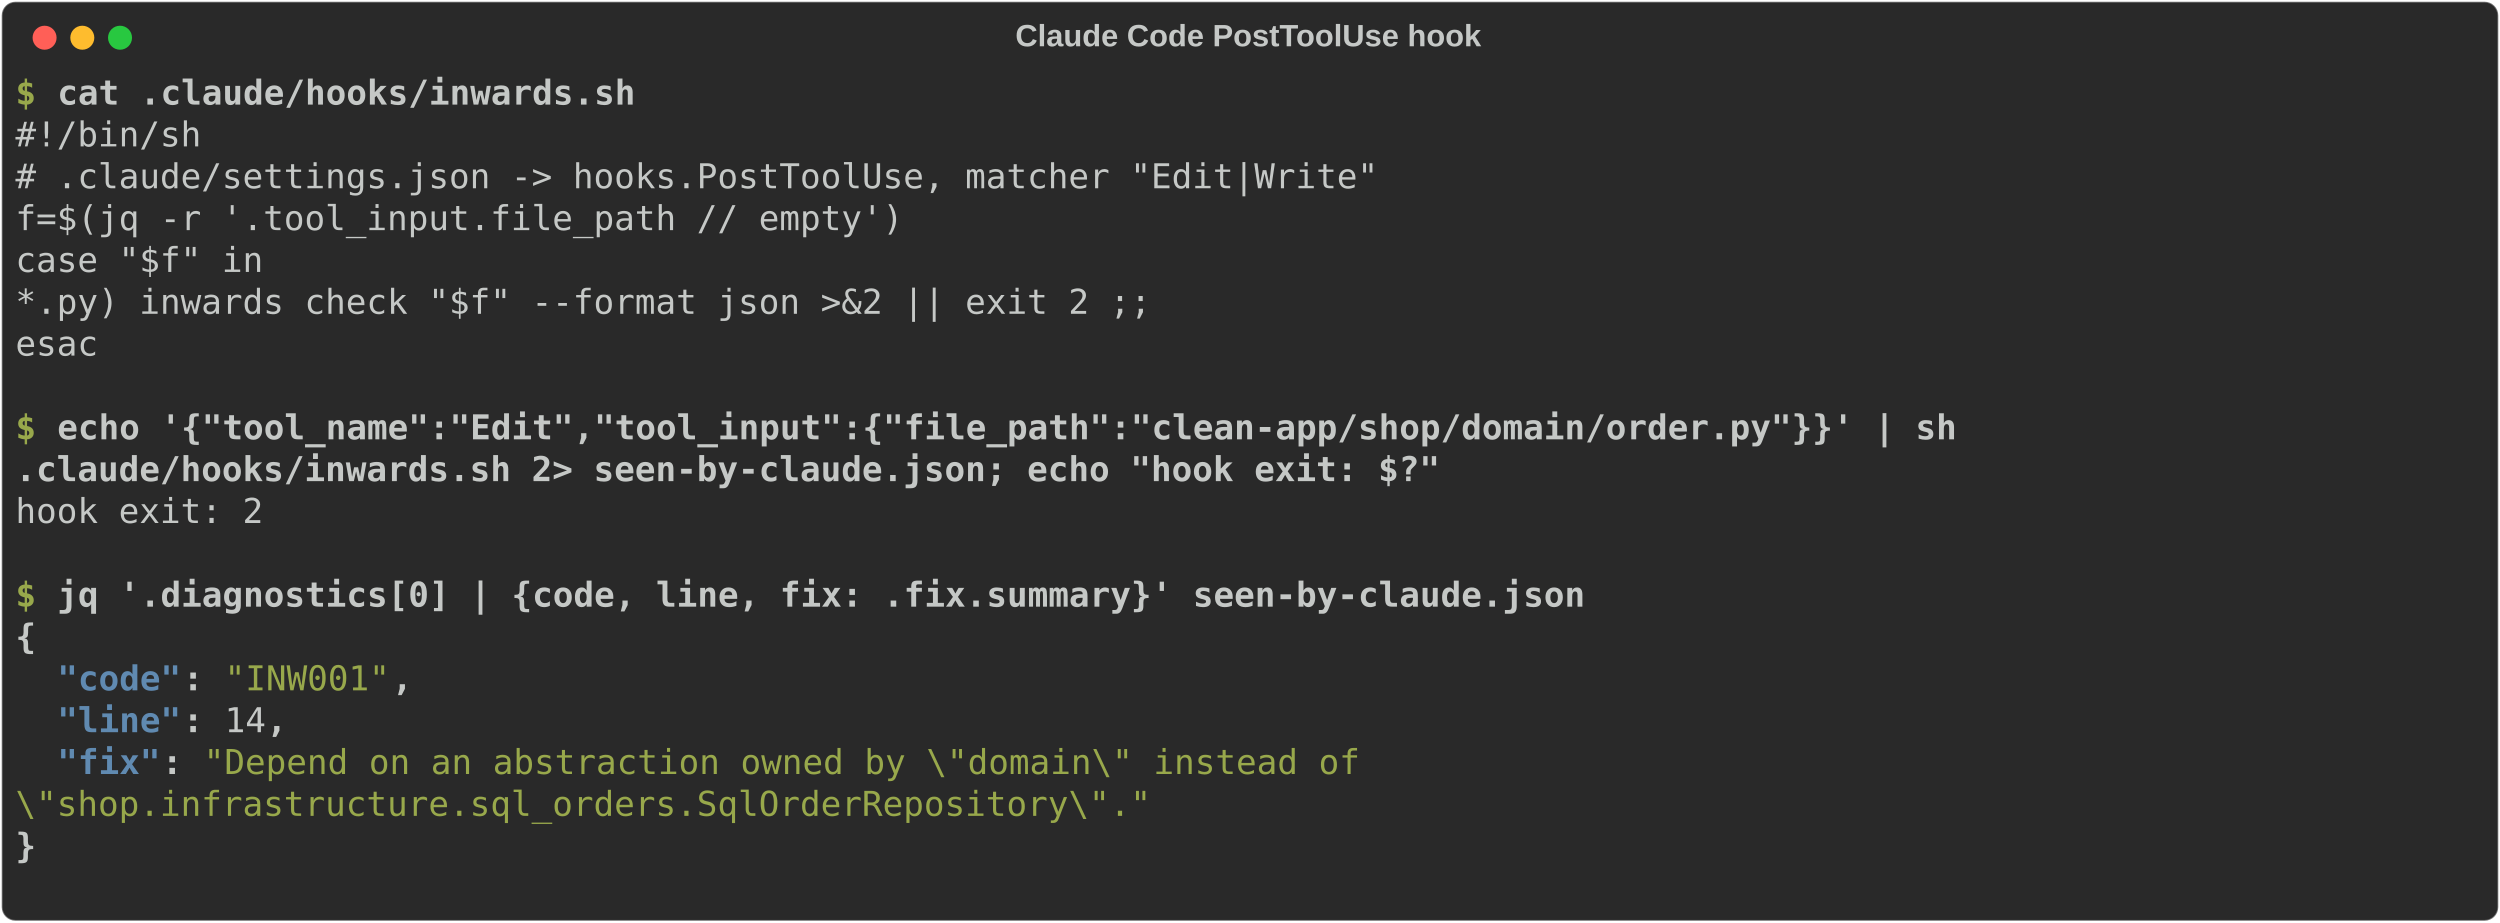
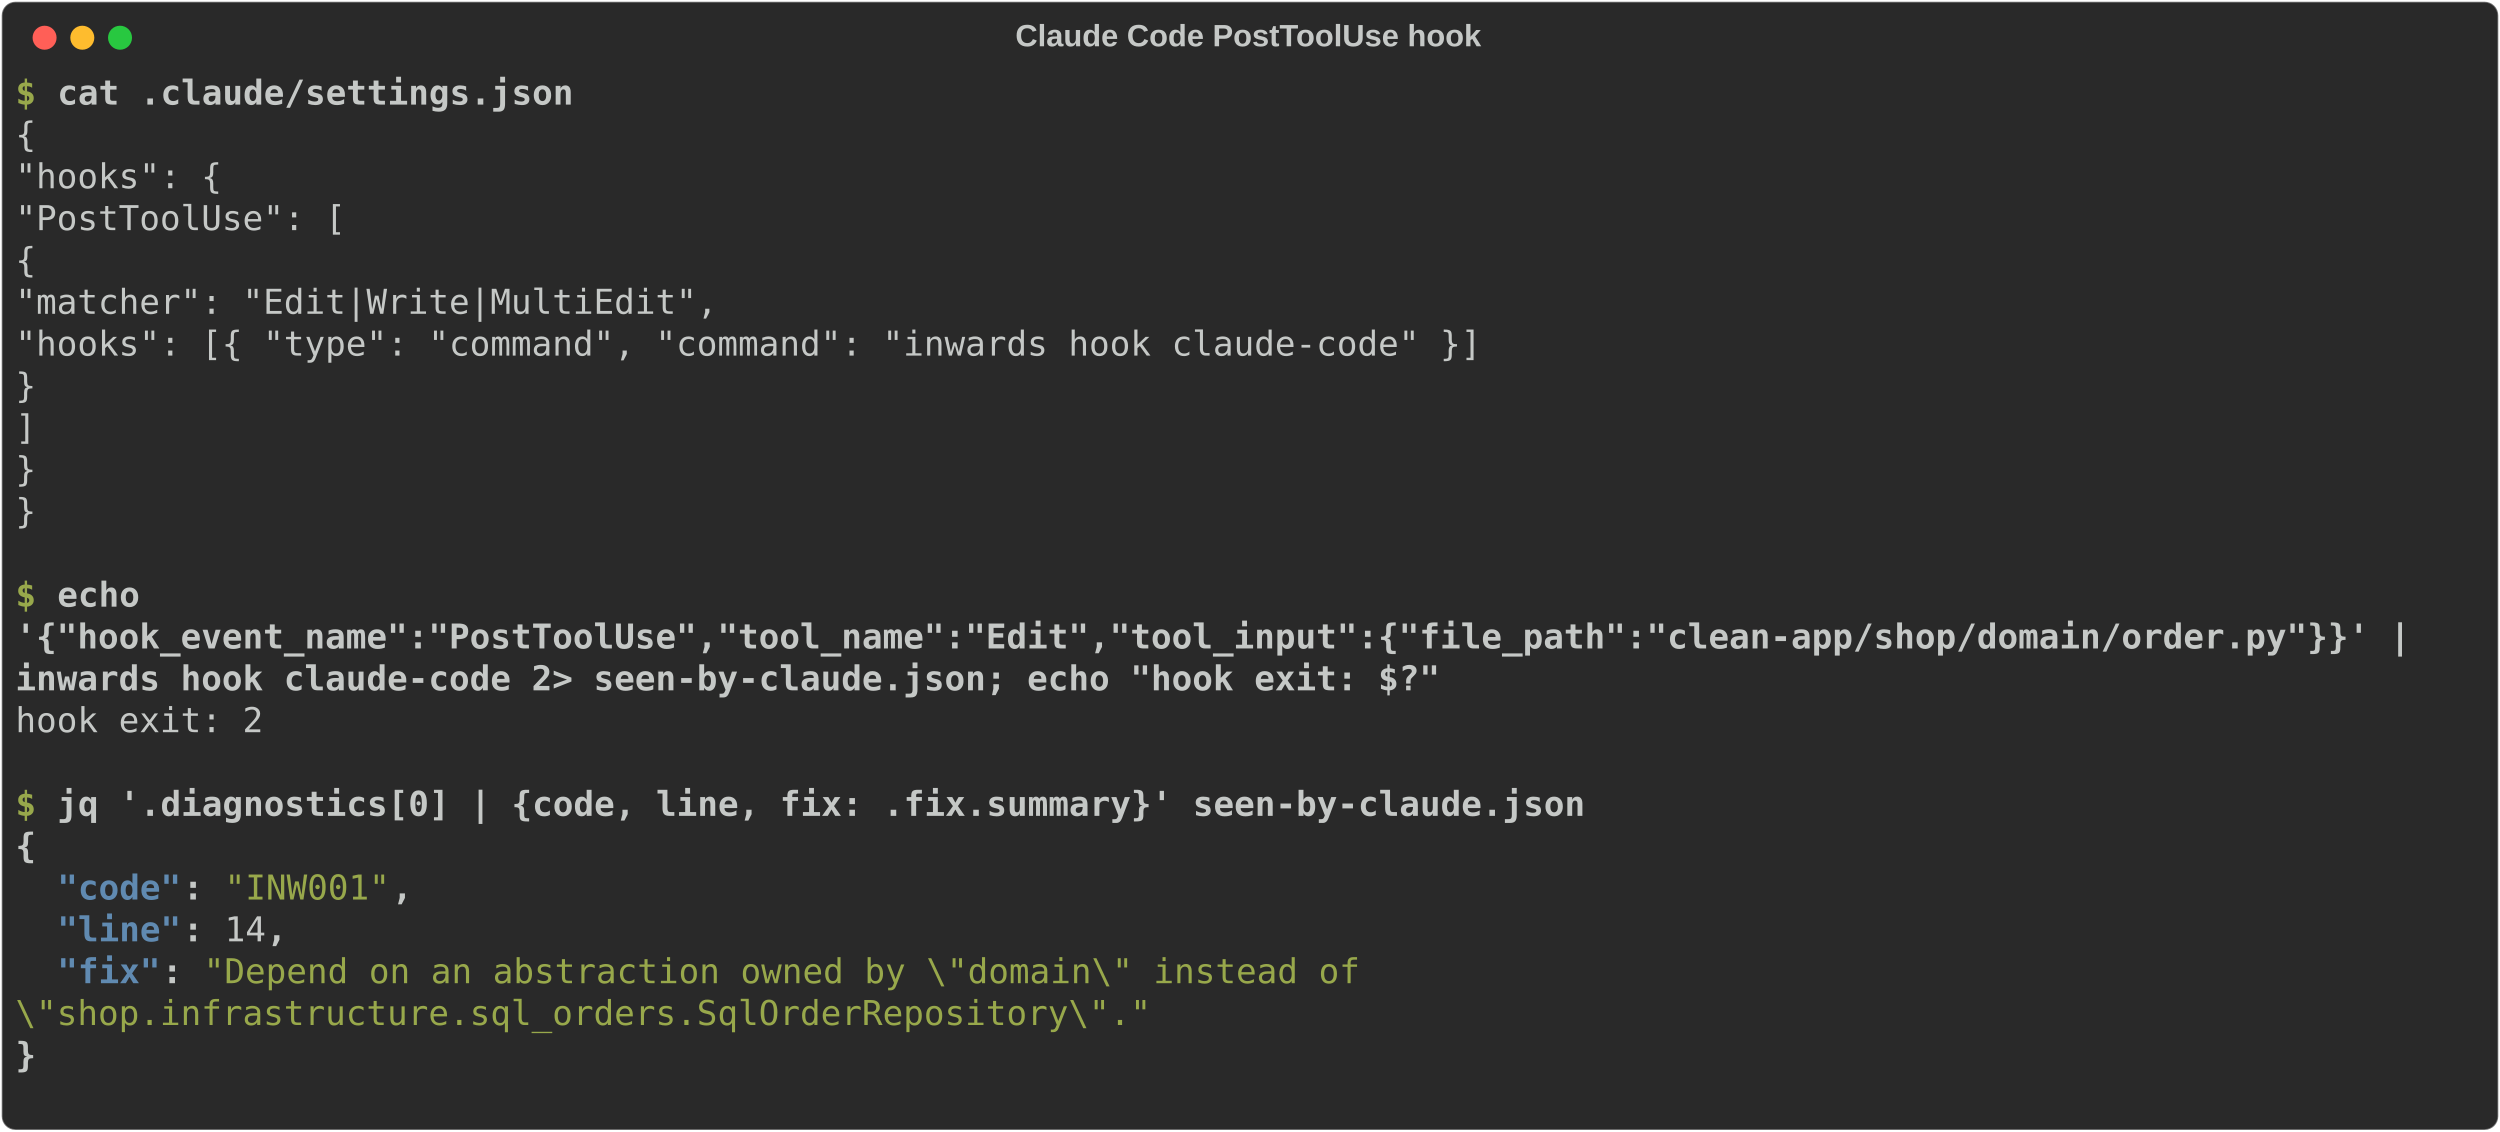
- <svg xmlns="http://www.w3.org/2000/svg" width="1458" height="538" class="rich-terminal" viewBox="0 0 1458 538.0">
+ <svg xmlns="http://www.w3.org/2000/svg" width="1458" height="660" class="rich-terminal" viewBox="0 0 1458 660.0">
  <style>

    @font-face {
        font-family: "Fira Code";
        src: local("FiraCode-Regular");
        font-style: normal;
        font-weight: 400;
    }
    @font-face {
        font-family: "Fira Code";
        src: local("FiraCode-Bold");
        font-style: bold;
        font-weight: 700;
    }

-     .terminal-2380741701-matrix {
+     .terminal-2461820820-matrix {
        font-family: Fira Code, monospace;
        font-size: 20px;
        line-height: 24.4px;
        font-variant-east-asian: full-width;
    }

-     .terminal-2380741701-title {
+     .terminal-2461820820-title {
        font-size: 18px;
        font-weight: bold;
        font-family: arial;
    }

-     .terminal-2380741701-r1 { fill: #98a84b;font-weight: bold }
- .terminal-2380741701-r2 { fill: #c5c8c6;font-weight: bold }
- .terminal-2380741701-r3 { fill: #c5c8c6 }
- .terminal-2380741701-r4 { fill: #608ab1;font-weight: bold }
- .terminal-2380741701-r5 { fill: #98a84b }
+     .terminal-2461820820-r1 { fill: #98a84b;font-weight: bold }
+ .terminal-2461820820-r2 { fill: #c5c8c6;font-weight: bold }
+ .terminal-2461820820-r3 { fill: #c5c8c6 }
+ .terminal-2461820820-r4 { fill: #608ab1;font-weight: bold }
+ .terminal-2461820820-r5 { fill: #98a84b }
    </style>
  <defs>
-     <clipPath id="terminal-2380741701-clip-terminal">
-       <rect x="0" y="0" width="1438.6" height="487.0" />
-     </clipPath>
-     <clipPath id="terminal-2380741701-line-0">
+     <clipPath id="terminal-2461820820-clip-terminal">
+       <rect x="0" y="0" width="1438.6" height="609.0" />
+     </clipPath>
+     <clipPath id="terminal-2461820820-line-0">
      <rect x="0" y="1.5" width="1439.6" height="24.65" />
    </clipPath>
-     <clipPath id="terminal-2380741701-line-1">
+     <clipPath id="terminal-2461820820-line-1">
      <rect x="0" y="25.9" width="1439.6" height="24.65" />
    </clipPath>
-     <clipPath id="terminal-2380741701-line-2">
+     <clipPath id="terminal-2461820820-line-2">
      <rect x="0" y="50.3" width="1439.6" height="24.65" />
    </clipPath>
-     <clipPath id="terminal-2380741701-line-3">
+     <clipPath id="terminal-2461820820-line-3">
      <rect x="0" y="74.7" width="1439.6" height="24.65" />
    </clipPath>
-     <clipPath id="terminal-2380741701-line-4">
+     <clipPath id="terminal-2461820820-line-4">
      <rect x="0" y="99.1" width="1439.6" height="24.65" />
    </clipPath>
-     <clipPath id="terminal-2380741701-line-5">
+     <clipPath id="terminal-2461820820-line-5">
      <rect x="0" y="123.5" width="1439.6" height="24.65" />
    </clipPath>
-     <clipPath id="terminal-2380741701-line-6">
+     <clipPath id="terminal-2461820820-line-6">
      <rect x="0" y="147.9" width="1439.6" height="24.65" />
    </clipPath>
-     <clipPath id="terminal-2380741701-line-7">
+     <clipPath id="terminal-2461820820-line-7">
      <rect x="0" y="172.3" width="1439.6" height="24.65" />
    </clipPath>
-     <clipPath id="terminal-2380741701-line-8">
+     <clipPath id="terminal-2461820820-line-8">
      <rect x="0" y="196.7" width="1439.6" height="24.65" />
    </clipPath>
-     <clipPath id="terminal-2380741701-line-9">
+     <clipPath id="terminal-2461820820-line-9">
      <rect x="0" y="221.1" width="1439.6" height="24.65" />
    </clipPath>
-     <clipPath id="terminal-2380741701-line-10">
+     <clipPath id="terminal-2461820820-line-10">
      <rect x="0" y="245.5" width="1439.6" height="24.65" />
    </clipPath>
-     <clipPath id="terminal-2380741701-line-11">
+     <clipPath id="terminal-2461820820-line-11">
      <rect x="0" y="269.9" width="1439.6" height="24.65" />
    </clipPath>
-     <clipPath id="terminal-2380741701-line-12">
+     <clipPath id="terminal-2461820820-line-12">
      <rect x="0" y="294.3" width="1439.6" height="24.65" />
    </clipPath>
-     <clipPath id="terminal-2380741701-line-13">
+     <clipPath id="terminal-2461820820-line-13">
      <rect x="0" y="318.7" width="1439.6" height="24.65" />
    </clipPath>
-     <clipPath id="terminal-2380741701-line-14">
+     <clipPath id="terminal-2461820820-line-14">
      <rect x="0" y="343.1" width="1439.6" height="24.65" />
    </clipPath>
-     <clipPath id="terminal-2380741701-line-15">
+     <clipPath id="terminal-2461820820-line-15">
      <rect x="0" y="367.5" width="1439.6" height="24.65" />
    </clipPath>
-     <clipPath id="terminal-2380741701-line-16">
+     <clipPath id="terminal-2461820820-line-16">
      <rect x="0" y="391.9" width="1439.6" height="24.65" />
    </clipPath>
-     <clipPath id="terminal-2380741701-line-17">
+     <clipPath id="terminal-2461820820-line-17">
      <rect x="0" y="416.3" width="1439.6" height="24.65" />
    </clipPath>
-     <clipPath id="terminal-2380741701-line-18">
+     <clipPath id="terminal-2461820820-line-18">
      <rect x="0" y="440.7" width="1439.6" height="24.65" />
    </clipPath>
+     <clipPath id="terminal-2461820820-line-19">
+       <rect x="0" y="465.1" width="1439.6" height="24.65" />
+     </clipPath>
+     <clipPath id="terminal-2461820820-line-20">
+       <rect x="0" y="489.5" width="1439.6" height="24.65" />
+     </clipPath>
+     <clipPath id="terminal-2461820820-line-21">
+       <rect x="0" y="513.9" width="1439.6" height="24.65" />
+     </clipPath>
+     <clipPath id="terminal-2461820820-line-22">
+       <rect x="0" y="538.3" width="1439.6" height="24.65" />
+     </clipPath>
+     <clipPath id="terminal-2461820820-line-23">
+       <rect x="0" y="562.7" width="1439.6" height="24.65" />
+     </clipPath>
  </defs>
-   <rect fill="#292929" stroke="rgba(255,255,255,0.35)" stroke-width="1" x="1" y="1" width="1456" height="536" rx="8" />
-   <text class="terminal-2380741701-title" fill="#c5c8c6" text-anchor="middle" x="728" y="27">Claude Code PostToolUse hook</text>
+   <rect fill="#292929" stroke="rgba(255,255,255,0.35)" stroke-width="1" x="1" y="1" width="1456" height="658" rx="8" />
+   <text class="terminal-2461820820-title" fill="#c5c8c6" text-anchor="middle" x="728" y="27">Claude Code PostToolUse hook</text>
  <g transform="translate(26,22)">
    <circle cx="0" cy="0" r="7" fill="#ff5f57" />
    <circle cx="22" cy="0" r="7" fill="#febc2e" />
    <circle cx="44" cy="0" r="7" fill="#28c840" />
  </g>
-   <g transform="translate(9, 41)" clip-path="url(#terminal-2380741701-clip-terminal)">
-     <g class="terminal-2380741701-matrix">
-       <text class="terminal-2380741701-r1" x="0" y="20" textLength="24.4" clip-path="url(#terminal-2380741701-line-0)">$ </text>
-       <text class="terminal-2380741701-r2" x="24.4" y="20" textLength="341.6" clip-path="url(#terminal-2380741701-line-0)">cat .claude/hooks/inwards.sh</text>
-       <text class="terminal-2380741701-r3" x="1439.6" y="20" textLength="12.2" clip-path="url(#terminal-2380741701-line-0)">
- </text>
-       <text class="terminal-2380741701-r3" x="0" y="44.4" textLength="109.8" clip-path="url(#terminal-2380741701-line-1)">#!/bin/sh</text>
-       <text class="terminal-2380741701-r3" x="1439.6" y="44.4" textLength="12.2" clip-path="url(#terminal-2380741701-line-1)">
- </text>
-       <text class="terminal-2380741701-r3" x="0" y="68.8" textLength="805.2" clip-path="url(#terminal-2380741701-line-2)"># .claude/settings.json -&gt; hooks.PostToolUse, matcher "Edit|Write"</text>
-       <text class="terminal-2380741701-r3" x="1439.6" y="68.8" textLength="12.2" clip-path="url(#terminal-2380741701-line-2)">
- </text>
-       <text class="terminal-2380741701-r3" x="0" y="93.2" textLength="524.6" clip-path="url(#terminal-2380741701-line-3)">f=$(jq -r '.tool_input.file_path // empty')</text>
-       <text class="terminal-2380741701-r3" x="1439.6" y="93.2" textLength="12.2" clip-path="url(#terminal-2380741701-line-3)">
- </text>
-       <text class="terminal-2380741701-r3" x="0" y="117.6" textLength="146.4" clip-path="url(#terminal-2380741701-line-4)">case "$f" in</text>
-       <text class="terminal-2380741701-r3" x="1439.6" y="117.6" textLength="12.2" clip-path="url(#terminal-2380741701-line-4)">
- </text>
-       <text class="terminal-2380741701-r3" x="0" y="142" textLength="695.4" clip-path="url(#terminal-2380741701-line-5)">  *.py) inwards check "$f" --format json &gt;&amp;2 || exit 2 ;;</text>
-       <text class="terminal-2380741701-r3" x="1439.6" y="142" textLength="12.2" clip-path="url(#terminal-2380741701-line-5)">
- </text>
-       <text class="terminal-2380741701-r3" x="0" y="166.4" textLength="48.8" clip-path="url(#terminal-2380741701-line-6)">esac</text>
-       <text class="terminal-2380741701-r3" x="1439.6" y="166.4" textLength="12.2" clip-path="url(#terminal-2380741701-line-6)">
- </text>
-       <text class="terminal-2380741701-r3" x="1439.6" y="190.8" textLength="12.2" clip-path="url(#terminal-2380741701-line-7)">
- </text>
-       <text class="terminal-2380741701-r1" x="0" y="215.2" textLength="24.4" clip-path="url(#terminal-2380741701-line-8)">$ </text>
-       <text class="terminal-2380741701-r2" x="24.4" y="215.2" textLength="1134.6" clip-path="url(#terminal-2380741701-line-8)">echo '{"tool_name":"Edit","tool_input":{"file_path":"clean-app/shop/domain/order.py"}}' | sh </text>
-       <text class="terminal-2380741701-r3" x="1439.6" y="215.2" textLength="12.2" clip-path="url(#terminal-2380741701-line-8)">
- </text>
-       <text class="terminal-2380741701-r2" x="0" y="239.6" textLength="841.8" clip-path="url(#terminal-2380741701-line-9)">.claude/hooks/inwards.sh 2&gt; seen-by-claude.json; echo "hook exit: $?"</text>
-       <text class="terminal-2380741701-r3" x="1439.6" y="239.6" textLength="12.2" clip-path="url(#terminal-2380741701-line-9)">
- </text>
-       <text class="terminal-2380741701-r3" x="0" y="264" textLength="146.4" clip-path="url(#terminal-2380741701-line-10)">hook exit: 2</text>
-       <text class="terminal-2380741701-r3" x="1439.6" y="264" textLength="12.2" clip-path="url(#terminal-2380741701-line-10)">
- </text>
-       <text class="terminal-2380741701-r3" x="1439.6" y="288.4" textLength="12.2" clip-path="url(#terminal-2380741701-line-11)">
- </text>
-       <text class="terminal-2380741701-r1" x="0" y="312.8" textLength="24.4" clip-path="url(#terminal-2380741701-line-12)">$ </text>
-       <text class="terminal-2380741701-r2" x="24.4" y="312.8" textLength="902.8" clip-path="url(#terminal-2380741701-line-12)">jq '.diagnostics[0] | {code, line, fix: .fix.summary}' seen-by-claude.json</text>
-       <text class="terminal-2380741701-r3" x="1439.6" y="312.8" textLength="12.2" clip-path="url(#terminal-2380741701-line-12)">
- </text>
-       <text class="terminal-2380741701-r2" x="0" y="337.2" textLength="12.2" clip-path="url(#terminal-2380741701-line-13)">{</text>
-       <text class="terminal-2380741701-r3" x="1439.6" y="337.2" textLength="12.2" clip-path="url(#terminal-2380741701-line-13)">
- </text>
-       <text class="terminal-2380741701-r4" x="24.4" y="361.6" textLength="73.2" clip-path="url(#terminal-2380741701-line-14)">"code"</text>
-       <text class="terminal-2380741701-r2" x="97.6" y="361.6" textLength="12.2" clip-path="url(#terminal-2380741701-line-14)">:</text>
-       <text class="terminal-2380741701-r5" x="122" y="361.6" textLength="97.6" clip-path="url(#terminal-2380741701-line-14)">"INW001"</text>
-       <text class="terminal-2380741701-r2" x="219.6" y="361.6" textLength="12.2" clip-path="url(#terminal-2380741701-line-14)">,</text>
-       <text class="terminal-2380741701-r3" x="1439.6" y="361.6" textLength="12.2" clip-path="url(#terminal-2380741701-line-14)">
- </text>
-       <text class="terminal-2380741701-r4" x="24.4" y="386" textLength="73.2" clip-path="url(#terminal-2380741701-line-15)">"line"</text>
-       <text class="terminal-2380741701-r2" x="97.6" y="386" textLength="12.2" clip-path="url(#terminal-2380741701-line-15)">:</text>
-       <text class="terminal-2380741701-r3" x="122" y="386" textLength="24.4" clip-path="url(#terminal-2380741701-line-15)">14</text>
-       <text class="terminal-2380741701-r2" x="146.4" y="386" textLength="12.2" clip-path="url(#terminal-2380741701-line-15)">,</text>
-       <text class="terminal-2380741701-r3" x="1439.6" y="386" textLength="12.2" clip-path="url(#terminal-2380741701-line-15)">
- </text>
-       <text class="terminal-2380741701-r4" x="24.4" y="410.4" textLength="61" clip-path="url(#terminal-2380741701-line-16)">"fix"</text>
-       <text class="terminal-2380741701-r2" x="85.4" y="410.4" textLength="12.2" clip-path="url(#terminal-2380741701-line-16)">:</text>
-       <text class="terminal-2380741701-r5" x="109.8" y="410.4" textLength="695.4" clip-path="url(#terminal-2380741701-line-16)">"Depend on an abstraction owned by \"domain\" instead of </text>
-       <text class="terminal-2380741701-r3" x="1439.6" y="410.4" textLength="12.2" clip-path="url(#terminal-2380741701-line-16)">
- </text>
-       <text class="terminal-2380741701-r5" x="0" y="434.8" textLength="671" clip-path="url(#terminal-2380741701-line-17)">\"shop.infrastructure.sql_orders.SqlOrderRepository\"."</text>
-       <text class="terminal-2380741701-r3" x="1439.6" y="434.8" textLength="12.2" clip-path="url(#terminal-2380741701-line-17)">
- </text>
-       <text class="terminal-2380741701-r2" x="0" y="459.2" textLength="12.2" clip-path="url(#terminal-2380741701-line-18)">}</text>
-       <text class="terminal-2380741701-r3" x="1439.6" y="459.2" textLength="12.2" clip-path="url(#terminal-2380741701-line-18)">
- </text>
-       <text class="terminal-2380741701-r3" x="1439.6" y="483.6" textLength="12.2" clip-path="url(#terminal-2380741701-line-19)">
+   <g transform="translate(9, 41)" clip-path="url(#terminal-2461820820-clip-terminal)">
+     <g class="terminal-2461820820-matrix">
+       <text class="terminal-2461820820-r1" x="0" y="20" textLength="24.4" clip-path="url(#terminal-2461820820-line-0)">$ </text>
+       <text class="terminal-2461820820-r2" x="24.4" y="20" textLength="305" clip-path="url(#terminal-2461820820-line-0)">cat .claude/settings.json</text>
+       <text class="terminal-2461820820-r3" x="1439.6" y="20" textLength="12.2" clip-path="url(#terminal-2461820820-line-0)">
+ </text>
+       <text class="terminal-2461820820-r3" x="0" y="44.4" textLength="12.2" clip-path="url(#terminal-2461820820-line-1)">{</text>
+       <text class="terminal-2461820820-r3" x="1439.6" y="44.4" textLength="12.2" clip-path="url(#terminal-2461820820-line-1)">
+ </text>
+       <text class="terminal-2461820820-r3" x="0" y="68.8" textLength="146.4" clip-path="url(#terminal-2461820820-line-2)">  "hooks": {</text>
+       <text class="terminal-2461820820-r3" x="1439.6" y="68.8" textLength="12.2" clip-path="url(#terminal-2461820820-line-2)">
+ </text>
+       <text class="terminal-2461820820-r3" x="0" y="93.2" textLength="244" clip-path="url(#terminal-2461820820-line-3)">    "PostToolUse": [</text>
+       <text class="terminal-2461820820-r3" x="1439.6" y="93.2" textLength="12.2" clip-path="url(#terminal-2461820820-line-3)">
+ </text>
+       <text class="terminal-2461820820-r3" x="0" y="117.6" textLength="85.4" clip-path="url(#terminal-2461820820-line-4)">      {</text>
+       <text class="terminal-2461820820-r3" x="1439.6" y="117.6" textLength="12.2" clip-path="url(#terminal-2461820820-line-4)">
+ </text>
+       <text class="terminal-2461820820-r3" x="0" y="142" textLength="512.4" clip-path="url(#terminal-2461820820-line-5)">        "matcher": "Edit|Write|MultiEdit",</text>
+       <text class="terminal-2461820820-r3" x="1439.6" y="142" textLength="12.2" clip-path="url(#terminal-2461820820-line-5)">
+ </text>
+       <text class="terminal-2461820820-r3" x="0" y="166.4" textLength="963.8" clip-path="url(#terminal-2461820820-line-6)">        "hooks": [{ "type": "command", "command": "inwards hook claude-code" }]</text>
+       <text class="terminal-2461820820-r3" x="1439.6" y="166.4" textLength="12.2" clip-path="url(#terminal-2461820820-line-6)">
+ </text>
+       <text class="terminal-2461820820-r3" x="0" y="190.8" textLength="85.4" clip-path="url(#terminal-2461820820-line-7)">      }</text>
+       <text class="terminal-2461820820-r3" x="1439.6" y="190.8" textLength="12.2" clip-path="url(#terminal-2461820820-line-7)">
+ </text>
+       <text class="terminal-2461820820-r3" x="0" y="215.2" textLength="61" clip-path="url(#terminal-2461820820-line-8)">    ]</text>
+       <text class="terminal-2461820820-r3" x="1439.6" y="215.2" textLength="12.2" clip-path="url(#terminal-2461820820-line-8)">
+ </text>
+       <text class="terminal-2461820820-r3" x="0" y="239.6" textLength="36.6" clip-path="url(#terminal-2461820820-line-9)">  }</text>
+       <text class="terminal-2461820820-r3" x="1439.6" y="239.6" textLength="12.2" clip-path="url(#terminal-2461820820-line-9)">
+ </text>
+       <text class="terminal-2461820820-r3" x="0" y="264" textLength="12.2" clip-path="url(#terminal-2461820820-line-10)">}</text>
+       <text class="terminal-2461820820-r3" x="1439.6" y="264" textLength="12.2" clip-path="url(#terminal-2461820820-line-10)">
+ </text>
+       <text class="terminal-2461820820-r3" x="1439.6" y="288.4" textLength="12.2" clip-path="url(#terminal-2461820820-line-11)">
+ </text>
+       <text class="terminal-2461820820-r1" x="0" y="312.8" textLength="24.4" clip-path="url(#terminal-2461820820-line-12)">$ </text>
+       <text class="terminal-2461820820-r2" x="24.4" y="312.8" textLength="61" clip-path="url(#terminal-2461820820-line-12)">echo </text>
+       <text class="terminal-2461820820-r3" x="1439.6" y="312.8" textLength="12.2" clip-path="url(#terminal-2461820820-line-12)">
+ </text>
+       <text class="terminal-2461820820-r2" x="0" y="337.2" textLength="1427.4" clip-path="url(#terminal-2461820820-line-13)">'{"hook_event_name":"PostToolUse","tool_name":"Edit","tool_input":{"file_path":"clean-app/shop/domain/order.py"}}' | </text>
+       <text class="terminal-2461820820-r3" x="1439.6" y="337.2" textLength="12.2" clip-path="url(#terminal-2461820820-line-13)">
+ </text>
+       <text class="terminal-2461820820-r2" x="0" y="361.6" textLength="841.8" clip-path="url(#terminal-2461820820-line-14)">inwards hook claude-code 2&gt; seen-by-claude.json; echo "hook exit: $?"</text>
+       <text class="terminal-2461820820-r3" x="1439.6" y="361.6" textLength="12.2" clip-path="url(#terminal-2461820820-line-14)">
+ </text>
+       <text class="terminal-2461820820-r3" x="0" y="386" textLength="146.4" clip-path="url(#terminal-2461820820-line-15)">hook exit: 2</text>
+       <text class="terminal-2461820820-r3" x="1439.6" y="386" textLength="12.2" clip-path="url(#terminal-2461820820-line-15)">
+ </text>
+       <text class="terminal-2461820820-r3" x="1439.6" y="410.4" textLength="12.2" clip-path="url(#terminal-2461820820-line-16)">
+ </text>
+       <text class="terminal-2461820820-r1" x="0" y="434.8" textLength="24.4" clip-path="url(#terminal-2461820820-line-17)">$ </text>
+       <text class="terminal-2461820820-r2" x="24.4" y="434.8" textLength="902.8" clip-path="url(#terminal-2461820820-line-17)">jq '.diagnostics[0] | {code, line, fix: .fix.summary}' seen-by-claude.json</text>
+       <text class="terminal-2461820820-r3" x="1439.6" y="434.8" textLength="12.2" clip-path="url(#terminal-2461820820-line-17)">
+ </text>
+       <text class="terminal-2461820820-r2" x="0" y="459.2" textLength="12.2" clip-path="url(#terminal-2461820820-line-18)">{</text>
+       <text class="terminal-2461820820-r3" x="1439.6" y="459.2" textLength="12.2" clip-path="url(#terminal-2461820820-line-18)">
+ </text>
+       <text class="terminal-2461820820-r4" x="24.4" y="483.6" textLength="73.2" clip-path="url(#terminal-2461820820-line-19)">"code"</text>
+       <text class="terminal-2461820820-r2" x="97.6" y="483.6" textLength="12.2" clip-path="url(#terminal-2461820820-line-19)">:</text>
+       <text class="terminal-2461820820-r5" x="122" y="483.6" textLength="97.6" clip-path="url(#terminal-2461820820-line-19)">"INW001"</text>
+       <text class="terminal-2461820820-r2" x="219.6" y="483.6" textLength="12.2" clip-path="url(#terminal-2461820820-line-19)">,</text>
+       <text class="terminal-2461820820-r3" x="1439.6" y="483.6" textLength="12.2" clip-path="url(#terminal-2461820820-line-19)">
+ </text>
+       <text class="terminal-2461820820-r4" x="24.4" y="508" textLength="73.2" clip-path="url(#terminal-2461820820-line-20)">"line"</text>
+       <text class="terminal-2461820820-r2" x="97.6" y="508" textLength="12.2" clip-path="url(#terminal-2461820820-line-20)">:</text>
+       <text class="terminal-2461820820-r3" x="122" y="508" textLength="24.4" clip-path="url(#terminal-2461820820-line-20)">14</text>
+       <text class="terminal-2461820820-r2" x="146.4" y="508" textLength="12.2" clip-path="url(#terminal-2461820820-line-20)">,</text>
+       <text class="terminal-2461820820-r3" x="1439.6" y="508" textLength="12.2" clip-path="url(#terminal-2461820820-line-20)">
+ </text>
+       <text class="terminal-2461820820-r4" x="24.4" y="532.4" textLength="61" clip-path="url(#terminal-2461820820-line-21)">"fix"</text>
+       <text class="terminal-2461820820-r2" x="85.4" y="532.4" textLength="12.2" clip-path="url(#terminal-2461820820-line-21)">:</text>
+       <text class="terminal-2461820820-r5" x="109.8" y="532.4" textLength="695.4" clip-path="url(#terminal-2461820820-line-21)">"Depend on an abstraction owned by \"domain\" instead of </text>
+       <text class="terminal-2461820820-r3" x="1439.6" y="532.4" textLength="12.2" clip-path="url(#terminal-2461820820-line-21)">
+ </text>
+       <text class="terminal-2461820820-r5" x="0" y="556.8" textLength="671" clip-path="url(#terminal-2461820820-line-22)">\"shop.infrastructure.sql_orders.SqlOrderRepository\"."</text>
+       <text class="terminal-2461820820-r3" x="1439.6" y="556.8" textLength="12.2" clip-path="url(#terminal-2461820820-line-22)">
+ </text>
+       <text class="terminal-2461820820-r2" x="0" y="581.2" textLength="12.2" clip-path="url(#terminal-2461820820-line-23)">}</text>
+       <text class="terminal-2461820820-r3" x="1439.6" y="581.2" textLength="12.2" clip-path="url(#terminal-2461820820-line-23)">
+ </text>
+       <text class="terminal-2461820820-r3" x="1439.6" y="605.6" textLength="12.2" clip-path="url(#terminal-2461820820-line-24)">
</text>
    </g>
  </g>
</svg>
